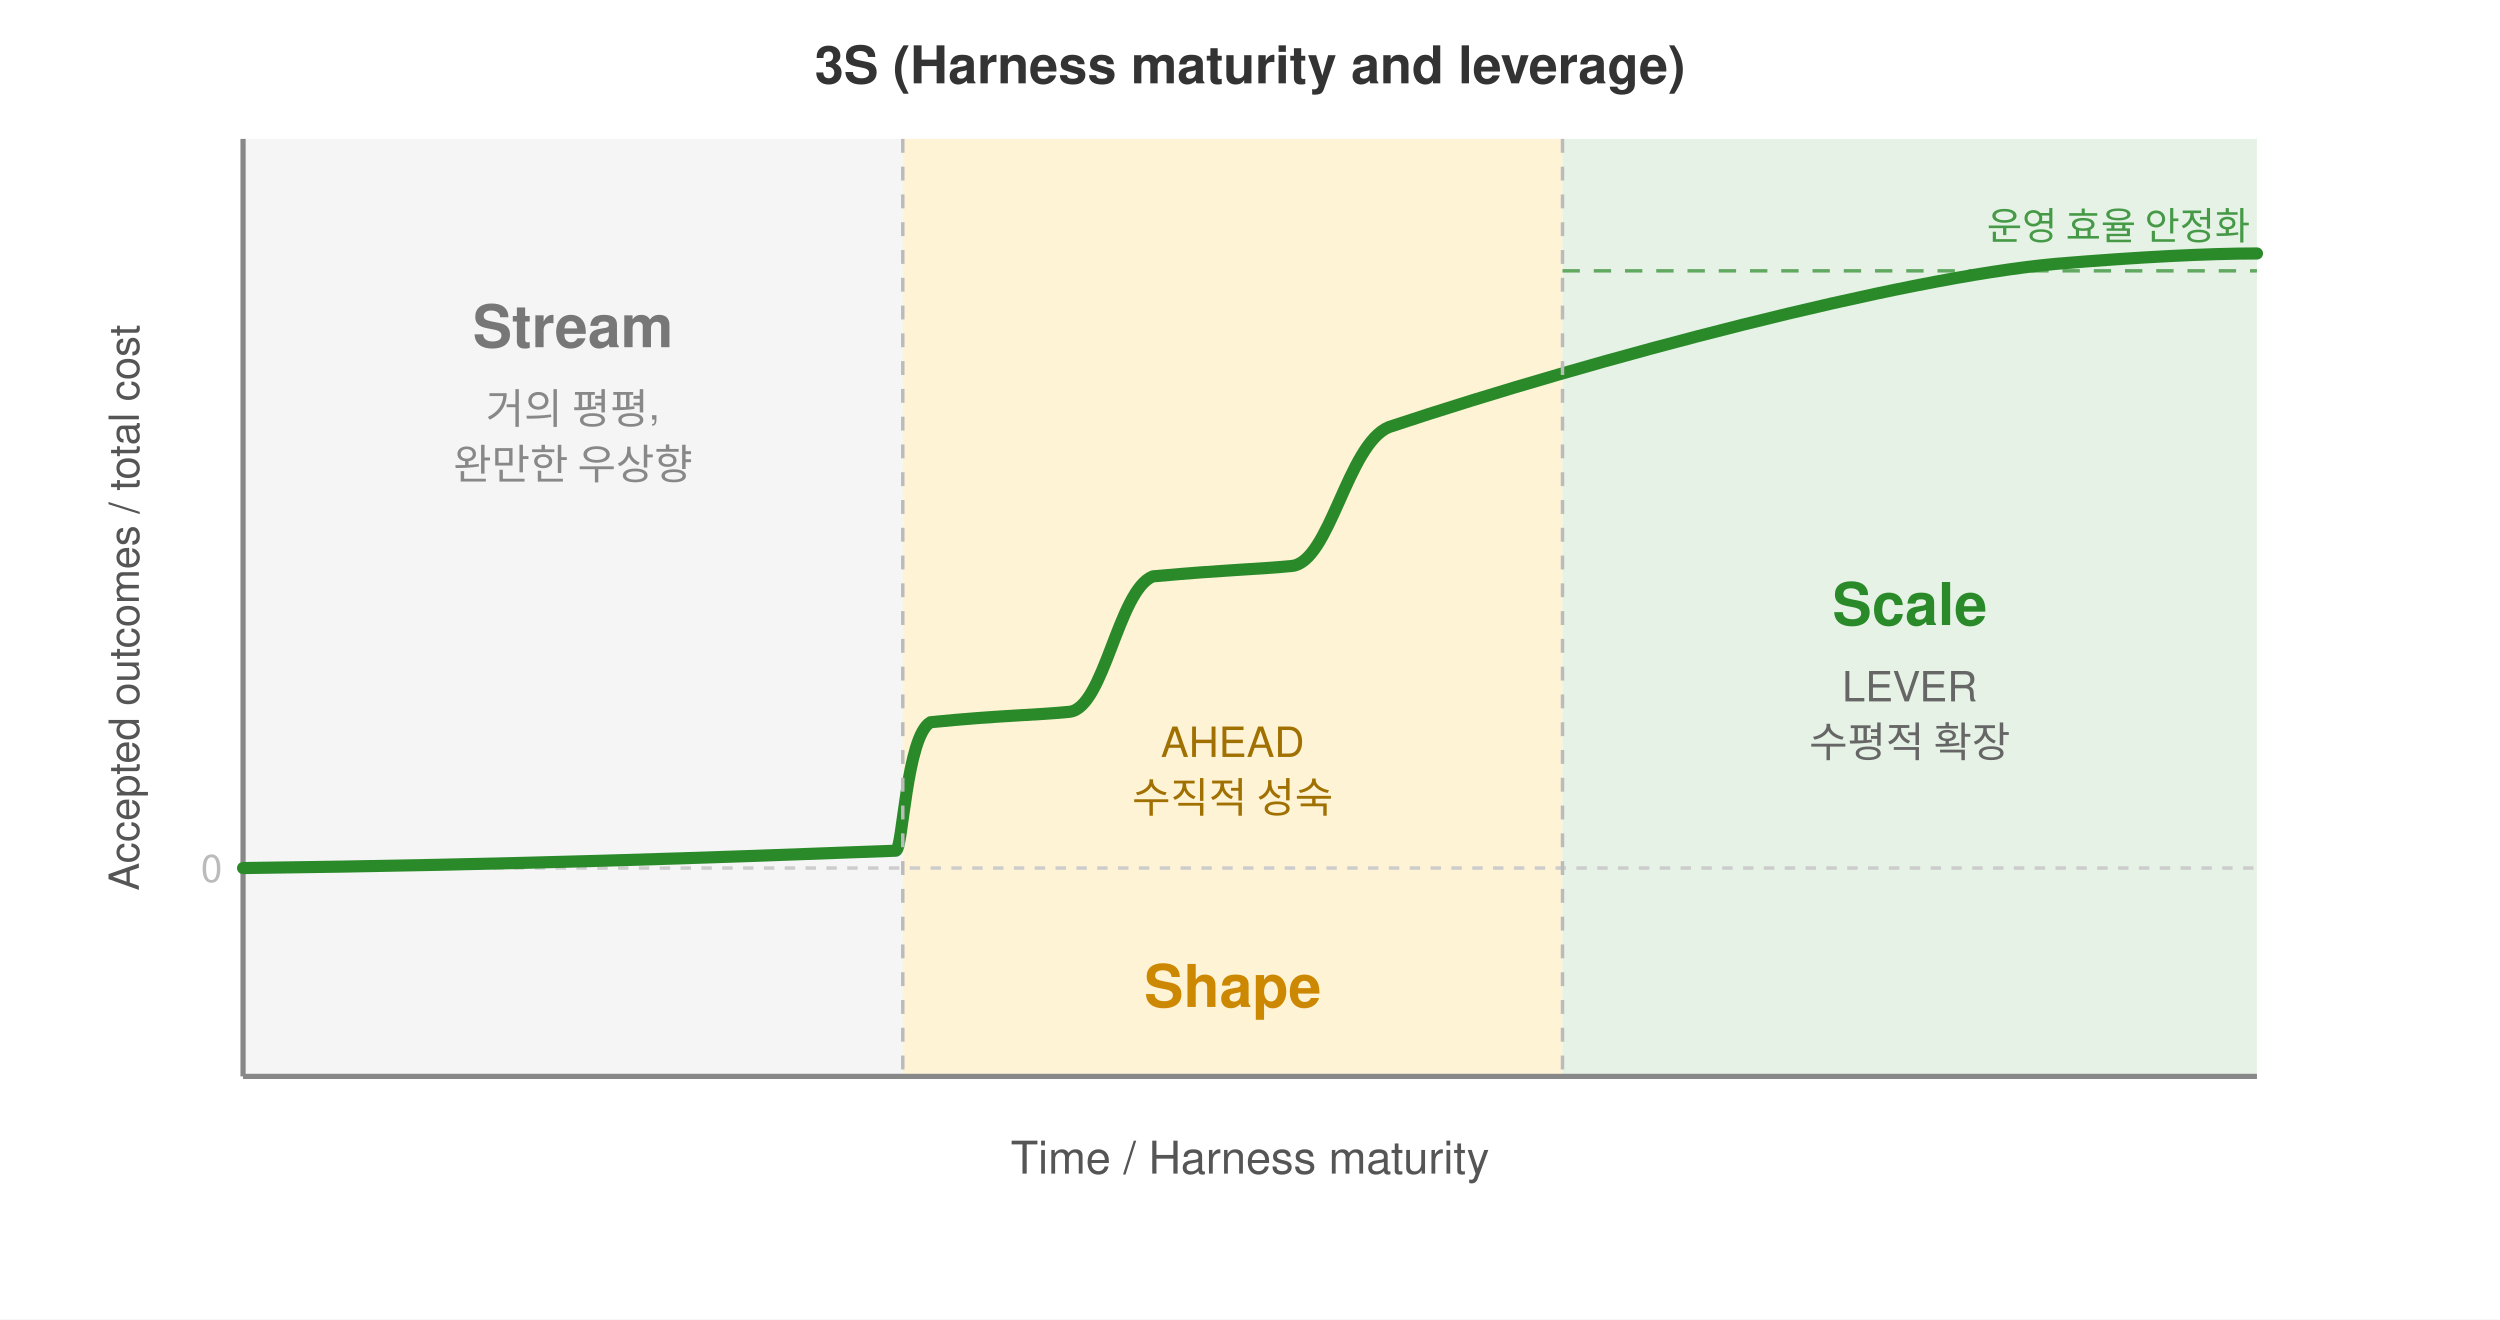
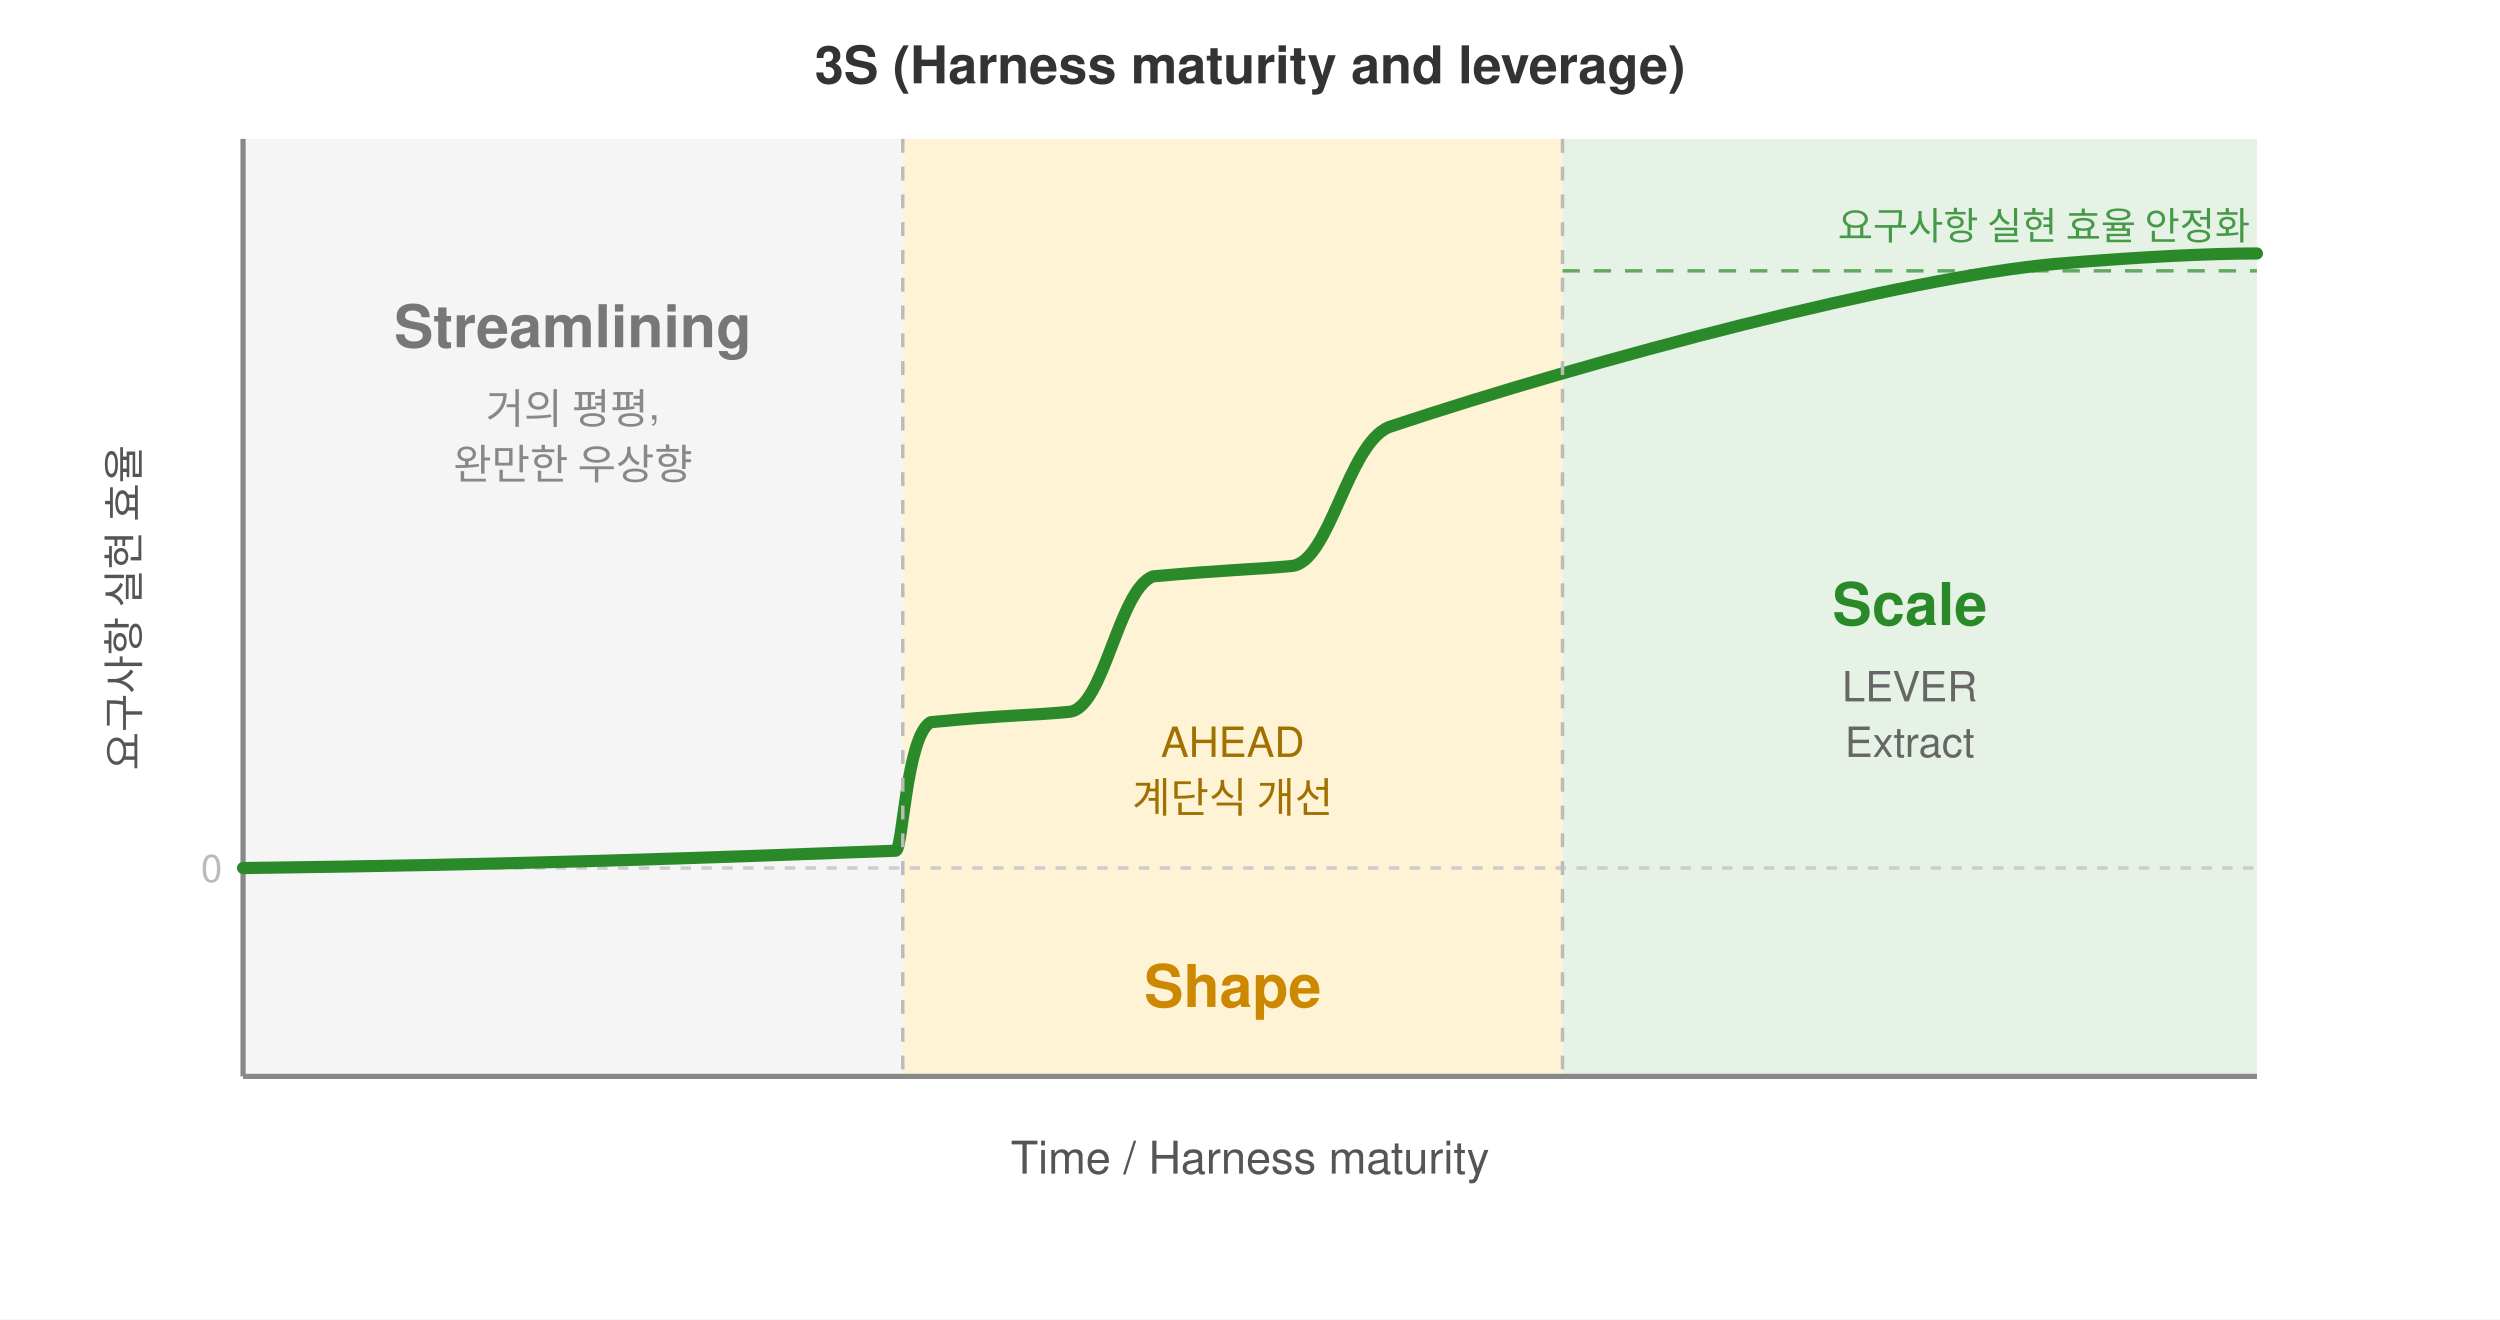
<svg xmlns="http://www.w3.org/2000/svg" viewBox="0 0 720 380" font-family="-apple-system, BlinkMacSystemFont, 'Segoe UI', Helvetica, Arial, sans-serif">
  <rect width="720" height="380" fill="#ffffff" />
  <rect x="70" y="40" width="190" height="270" fill="#f5f5f5" />
  <rect x="260" y="40" width="190" height="270" fill="#fff3d6" />
  <rect x="450" y="40" width="200" height="270" fill="#cfe8cf" opacity="0.55" />
  <line x1="450" y1="78" x2="650" y2="78" stroke="#2a8a2a" stroke-width="1" stroke-dasharray="5 4" opacity="0.7" />
-   <text x="648" y="69" fill="#2a8a2a" font-size="11" text-anchor="end" opacity="0.85">운영 효율 안정화</text>
+   <text x="648" y="69" fill="#2a8a2a" font-size="11" text-anchor="end" opacity="0.85">요구사항 실현 효율 안정화</text>
  <line x1="70" y1="250" x2="650" y2="250" stroke="#ccc" stroke-width="1" stroke-dasharray="3 3" />
  <text x="64" y="254" fill="#bbb" font-size="11" text-anchor="end">0</text>
  <line x1="70" y1="310" x2="650" y2="310" stroke="#888" stroke-width="1.5" />
  <line x1="70" y1="40" x2="70" y2="310" stroke="#888" stroke-width="1.5" />
-   <text x="40" y="175" fill="#555" font-size="12" transform="rotate(-90 40,175)" text-anchor="middle">Accepted outcomes / total cost</text>
+   <text x="40" y="175" fill="#555" font-size="12" transform="rotate(-90 40,175)" text-anchor="middle">요구사항 실현 효율</text>
  <text x="360" y="338" fill="#555" font-size="13" text-anchor="middle">Time / Harness maturity</text>
  <path d="M70,250            C150,249 205,247 258,245            C260,245 261,212 268,208            C288,206 298,206 308,205            C318,204 322,170 332,166            C354,164 362,164 372,163            C383,162 388,128 400,123            C460,103 548,80 592,76            C616,74 636,73 650,73" fill="none" stroke="#2a8a2a" stroke-width="3.5" stroke-linecap="round" stroke-linejoin="round" />
  <line x1="260" y1="40" x2="260" y2="310" stroke="#bbb" stroke-width="1" stroke-dasharray="4 4" />
  <line x1="450" y1="40" x2="450" y2="310" stroke="#bbb" stroke-width="1" stroke-dasharray="4 4" />
-   <text x="165" y="100" fill="#777" font-size="17" font-weight="700" text-anchor="middle">Stream</text>
+   <text x="165" y="100" fill="#777" font-size="17" font-weight="700" text-anchor="middle">Streamlining</text>
  <text x="165" y="122" fill="#888" font-size="12" text-anchor="middle">거의 평평,</text>
  <text x="165" y="138" fill="#888" font-size="12" text-anchor="middle">완만한 우상향</text>
  <text x="355" y="290" fill="#cc8800" font-size="17" font-weight="700" text-anchor="middle">Shape</text>
  <text x="355" y="218" fill="#a07000" font-size="12" text-anchor="middle">AHEAD</text>
-   <text x="355" y="234" fill="#a07000" font-size="12" text-anchor="middle">수직적 성숙</text>
+   <text x="355" y="234" fill="#a07000" font-size="12" text-anchor="middle">계단식 개선</text>
  <text x="550" y="180" fill="#2a8a2a" font-size="17" font-weight="700" text-anchor="middle">Scale</text>
  <text x="550" y="202" fill="#666" font-size="12" text-anchor="middle">LEVER</text>
-   <text x="550" y="218" fill="#666" font-size="12" text-anchor="middle">수평적 확장</text>
+   <text x="550" y="218" fill="#666" font-size="12" text-anchor="middle">Extract</text>
  <text x="360" y="24" fill="#333" font-size="15" font-weight="700" text-anchor="middle">3S (Harness maturity and leverage)</text>
</svg>
